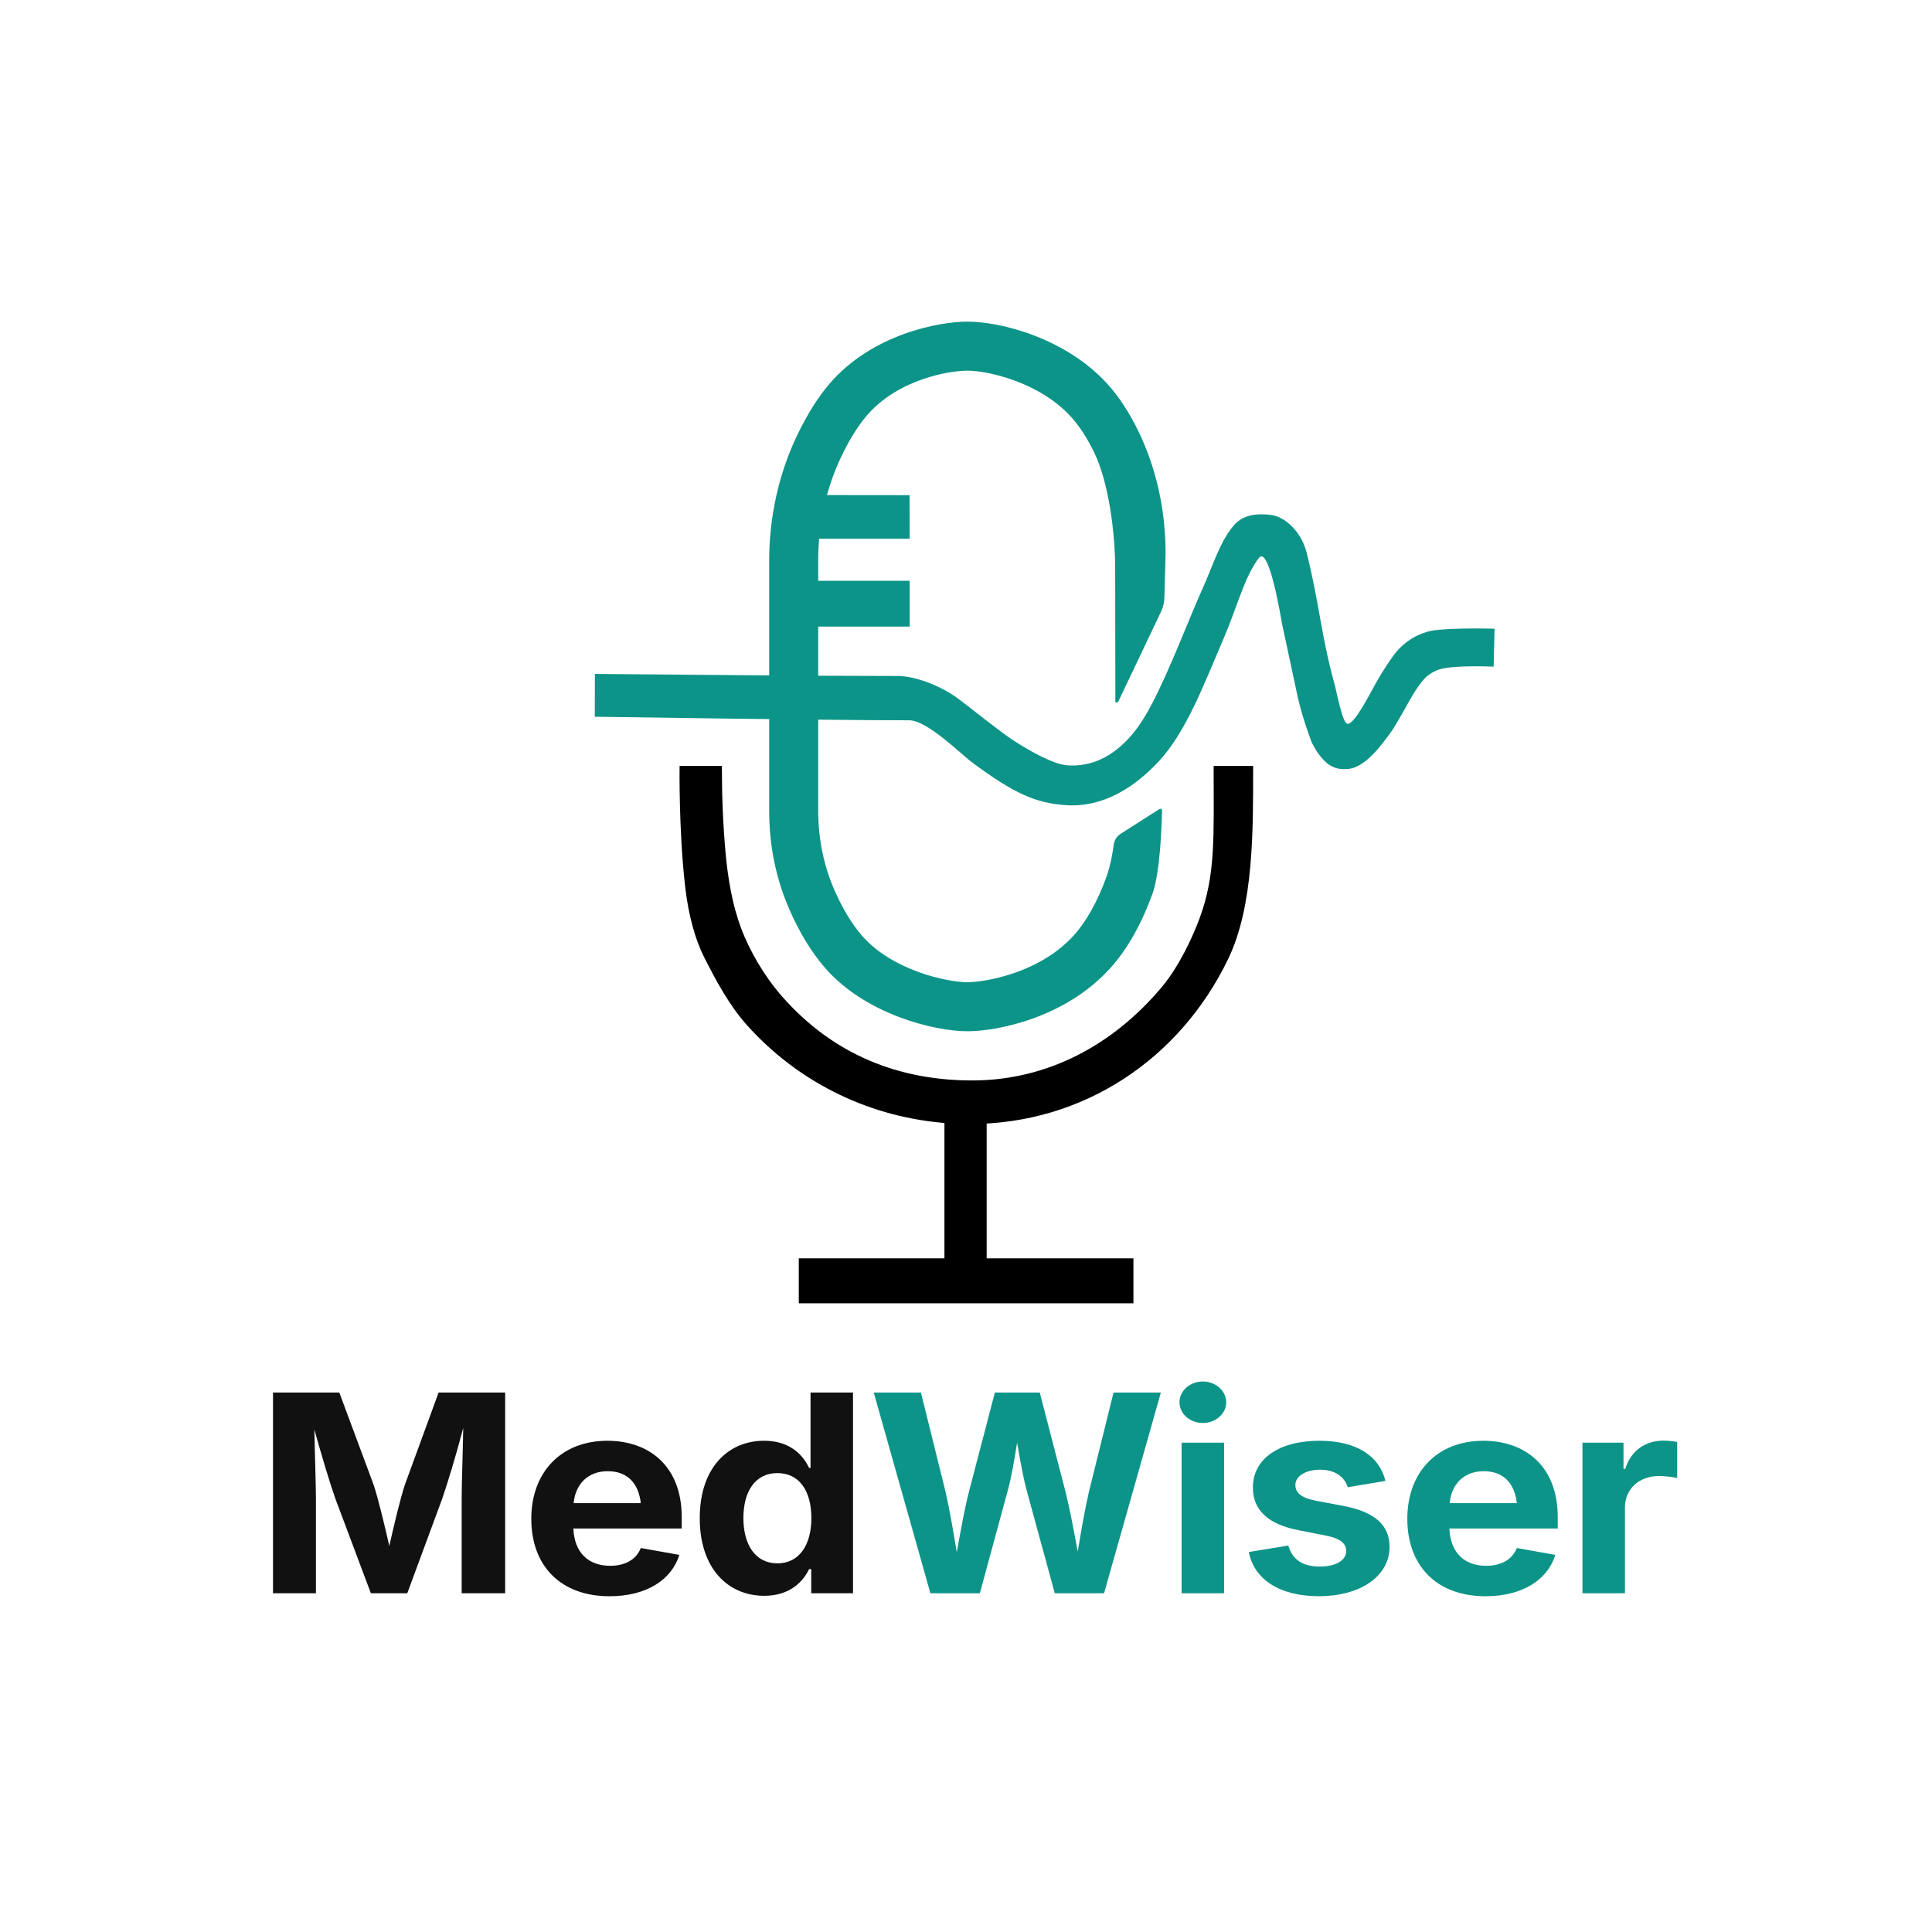
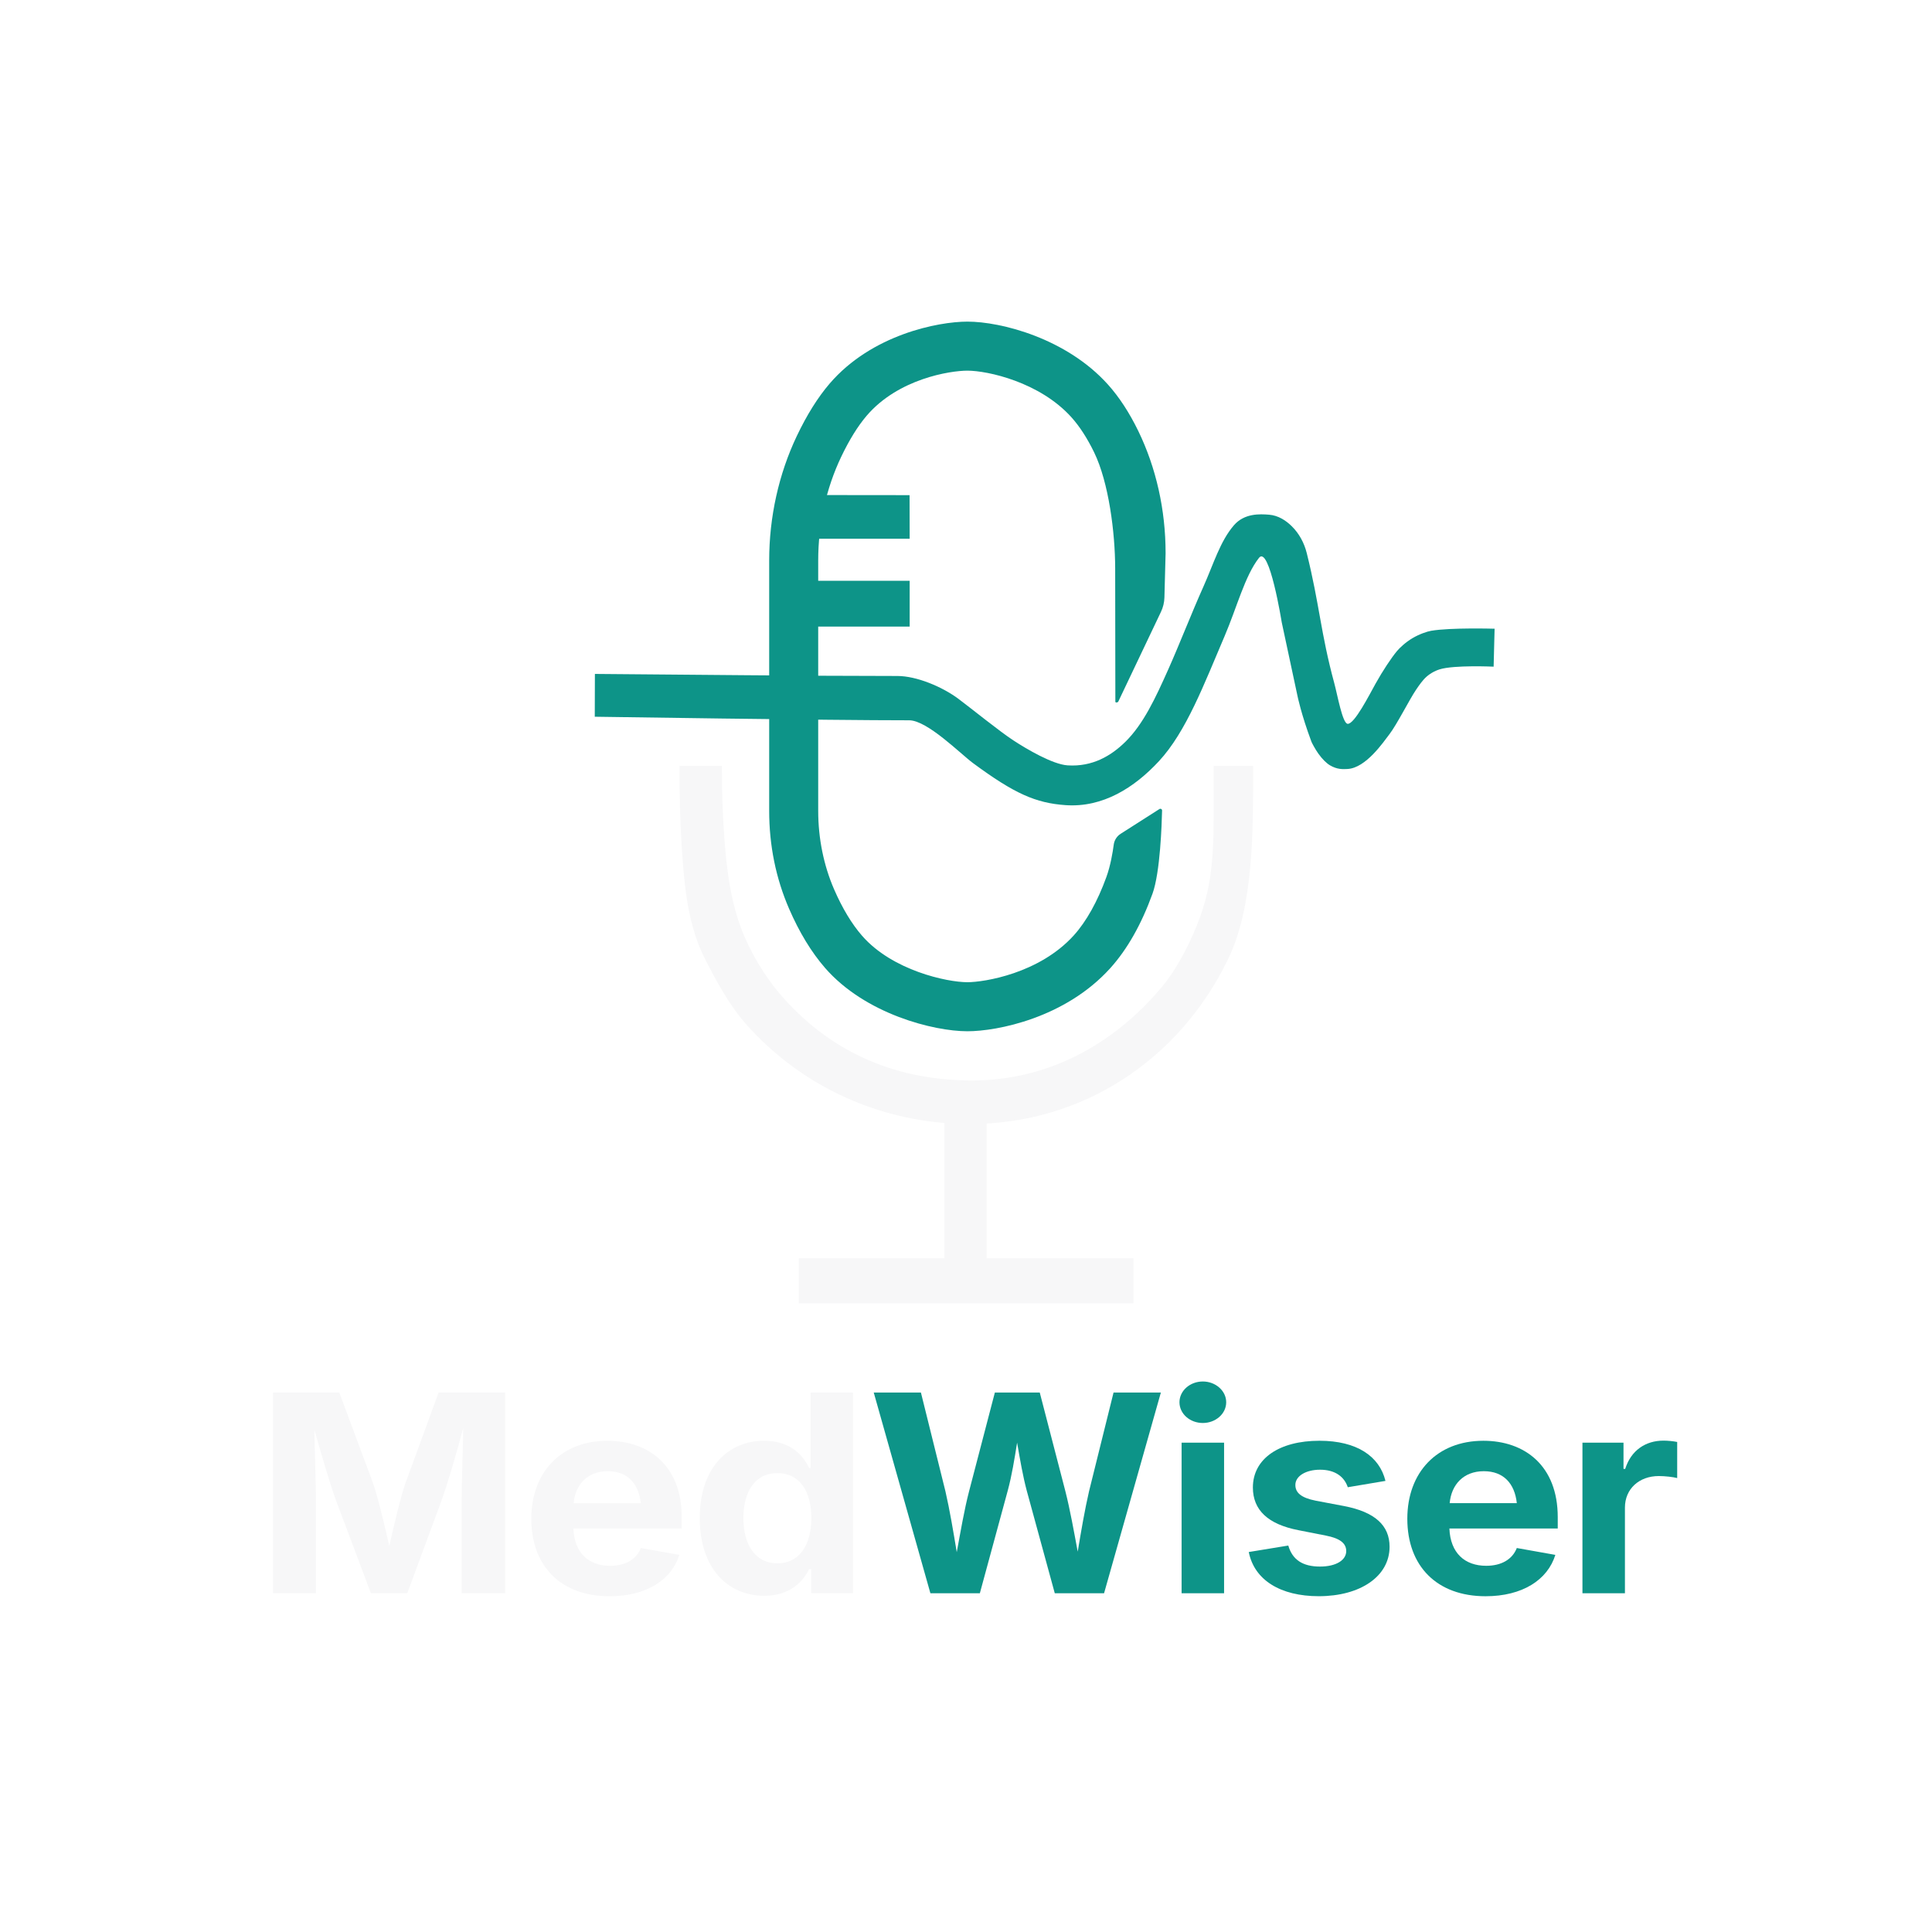
<svg xmlns="http://www.w3.org/2000/svg" version="1.1" x="0px" y="0px" width="1080px" height="1080px" viewBox="0 0 1080 1080" style="enable-background:new 0 0 1080 1080;" xml:space="preserve">
  <style type="text/css">
	.st0{fill:none;}
	.st1{display:none;fill:none;}
- 	.st2{fill:#111111;}
+ 	.st2{fill:#F7F7F8;}
	.st3{fill:#0D9488;}
</style>
  <g id="Layer_3">
</g>
  <g id="Layer_4">
</g>
  <g id="Layer_7">
</g>
  <g id="Layer_5">
</g>
  <g id="Layer_6">
    <g>
      <path class="st2" d="M152.62,778.44h37.06l19.16,51.51c2.38,7.08,6.02,22.06,8.79,34.26c2.69-12.12,6.33-27.11,8.71-34.26    l18.84-51.51h37.21v112.2h-24.31V837.7c0-8.43,0.63-25.3,0.87-39.46c-3.96,15.14-8.95,31.48-11.72,39.46l-19.56,52.94h-20.35    l-19.87-52.94c-2.77-7.76-7.52-23.49-11.72-38.55c0.24,13.63,0.87,30.12,0.87,38.55v52.94h-23.99V778.44z" />
      <path class="st2" d="M297,849c0-25.98,16.63-43.6,42.52-43.6c23.12,0,41.57,13.93,41.57,42.7v6.33h-60.57    c0.55,13.78,8.63,20.86,20.59,20.86c8.31,0,14.57-3.46,17.1-9.94l21.54,3.84c-4.35,14.01-18.45,23.12-39.03,23.12    C313.62,892.29,297,875.58,297,849z M358.2,840.26c-1.19-10.99-7.44-17.85-18.45-17.85c-11.32,0-18.13,7.46-19.08,17.85H358.2z" />
      <path class="st2" d="M391.17,848.69c0-28.77,16.31-43.3,35.95-43.3c15.04,0,22.01,8.51,25.18,15.21h0.79v-42.17h23.75v112.2    h-23.36v-13.48h-1.19c-3.25,6.78-10.61,14.91-25.02,14.91C406.85,892.07,391.17,876.71,391.17,848.69z M453.56,848.62    c0-15.29-6.81-25.15-19-25.15c-12.51,0-19,10.39-19,25.15c0,14.83,6.65,25.3,19,25.3C446.67,873.92,453.56,863.83,453.56,848.62z" />
      <path class="st3" d="M488.43,778.44h26.37l13.7,55.2c2.38,10.32,4.43,22.52,6.33,34.04c2.14-11.52,4.2-23.72,6.89-34.04    l14.41-55.2h25.1l14.33,55.2c2.61,10.24,4.75,22.29,6.89,33.74c1.9-11.45,3.96-23.49,6.33-33.74l13.7-55.2h26.45l-31.75,112.2    h-27.55l-15.68-57.38c-2.14-8.06-3.72-17.17-5.38-26.81c-1.5,9.34-2.93,18.3-5.23,26.81l-15.6,57.38H520.1L488.43,778.44z" />
      <path class="st3" d="M659.33,783.86c0-6.4,5.86-11.6,13.06-11.6c7.13,0,13.06,5.2,13.06,11.6c0,6.48-5.94,11.6-13.06,11.6    C665.19,795.46,659.33,790.33,659.33,783.86z M660.52,806.45h23.75v84.19h-23.75V806.45z" />
      <path class="st3" d="M698.07,867.59l22.09-3.62c2.3,7.91,8,11.75,17.74,11.75c9.03,0,14.65-3.61,14.65-8.66    c0-4.44-3.64-7.15-11.4-8.66l-15.28-3.01c-17.1-3.31-25.5-11.3-25.5-23.87c0-16.19,14.81-26.13,37.21-26.13    c20.98,0,33.57,8.74,36.9,22.44l-21.06,3.54c-1.9-5.72-6.89-9.79-15.52-9.79c-7.76,0-13.78,3.46-13.78,8.51    c0,4.22,3.01,7.15,11.4,8.81l15.92,3.01c17.1,3.31,25.34,10.77,25.34,22.74c0,16.57-16.39,27.64-39.59,27.64    C715.81,892.29,701.16,883.26,698.07,867.59z" />
      <path class="st3" d="M786.7,849c0-25.98,16.63-43.6,42.52-43.6c23.12,0,41.57,13.93,41.57,42.7v6.33h-60.57    c0.55,13.78,8.63,20.86,20.59,20.86c8.31,0,14.57-3.46,17.1-9.94l21.54,3.84c-4.35,14.01-18.45,23.12-39.04,23.12    C803.33,892.29,786.7,875.58,786.7,849z M847.91,840.26c-1.19-10.99-7.44-17.85-18.45-17.85c-11.32,0-18.13,7.46-19.08,17.85    H847.91z" />
      <path class="st3" d="M884.59,806.45h22.96v14.68h0.95c3.25-10.39,11.4-15.81,21.38-15.81c2.45,0,5.54,0.3,7.68,0.75v20.18    c-2.14-0.6-6.81-1.13-10.29-1.13c-10.93,0-18.92,7.15-18.92,17.62v47.89h-23.75V806.45z" />
    </g>
    <g>
      <g>
-         <g>
-           <path d="M403.53,428.17c0,17.35,0.68,33.14,2.04,48.28c1.36,15.14,3.92,29.61,8.67,42.32c4.9,13.09,13.23,26.89,21.54,36.62      c26.01,30.48,61.62,48.59,107.68,48.59c42.07,0,78.84-19.85,105.97-52.18c9.45-11.26,17.17-27.62,21.22-38.66      c9.01-24.57,7.78-45.37,7.78-84.98h22.08c0,36.01,0.43,78.21-14.06,108.14c-26.93,55.62-80.72,92.04-144.34,92.04      c-5.3,0-10.53-0.24-15.69-0.72c-42.98-3.96-81.31-23.77-108.91-54.6c-9.8-10.95-17.25-24.79-24.07-38.3      c-4.58-9.07-8.5-22.53-10.36-38.46c-3.74-32.07-3.18-68.1-3.18-68.1H403.53z" />
-           <polygon points="527.95,703.42 527.95,626.93 551.55,626.93 551.55,703.42 633.59,703.42 633.59,728.55 446.53,728.55       446.53,703.42     " />
-         </g>
+         <path class="st2" d="M403.53,428.17c0,17.35,0.68,33.14,2.04,48.28c1.36,15.14,3.92,29.61,8.67,42.32     c4.9,13.09,13.23,26.89,21.54,36.62c26.01,30.48,61.62,48.59,107.68,48.59c42.07,0,78.84-19.85,105.97-52.18     c9.45-11.26,17.17-27.62,21.22-38.66c9.01-24.57,7.78-45.37,7.78-84.98h22.08c0,36.01,0.43,78.21-14.06,108.14     c-26.93,55.62-80.72,92.04-144.34,92.04c-5.3,0-10.53-0.24-15.69-0.72c-42.98-3.96-81.31-23.77-108.91-54.6     c-9.8-10.95-17.25-24.79-24.07-38.3c-4.58-9.07-8.5-22.53-10.36-38.46c-3.74-32.07-3.18-68.1-3.18-68.1H403.53z" />
+         <polygon class="st2" points="527.95,703.42 527.95,626.93 551.55,626.93 551.55,703.42 633.59,703.42 633.59,728.55      446.53,728.55 446.53,703.42    " />
      </g>
-       <path class="st3" d="M540.78,576.48c-18.85,0-57.12-9.61-79.57-35.41c-7.62-8.76-14.39-19.88-20.1-33.05    c-7.39-17.03-11.13-35.43-11.13-54.69V313.3c0-24.29,5.35-48.36,15.47-69.63c5.59-11.74,11.74-21.56,18.29-29.2    c23.52-27.43,60.68-34.68,77.04-34.68c18.88,0,55.38,9.36,78.56,35.16c6.27,6.97,11.97,15.71,16.97,25.98    c9.98,20.54,15.26,44.09,15.26,68.11l0,0.36l-0.65,24.59c-0.07,2.8-0.74,5.55-1.95,8.07l-23.82,50.09    c-0.31,0.65-1.68,0.8-1.66,0.07l-0.1-74.6c-0.03-19.83-3.59-47.93-11.74-64.7c-3.87-7.97-8.15-14.58-12.71-19.65    c-17.7-19.69-46.83-26.07-58.17-26.07c-9.65,0-38.57,4.51-56.23,25.11c-4.97,5.8-9.8,13.59-14.35,23.14    c-8.38,17.61-12.81,37.61-12.81,57.85v140.03c0,15.27,3.07,30.41,8.87,43.78c4.6,10.59,9.86,19.33,15.63,25.96    c16.93,19.45,47.54,25.99,58.9,25.99c9.3,0,40.2-4.82,59.52-26.22c6.97-7.72,13.26-18.99,18.18-32.59    c2.3-6.36,3.53-13.72,4.11-18.1c0.33-2.5,1.75-4.71,3.87-6.06l21.67-13.83c0.65-0.42,1.5,0.06,1.48,0.83    c-0.17,7.27-1.02,34.52-5.35,46.48c-6.2,17.15-14.15,31.16-23.61,41.64C595.47,569.11,557.39,576.48,540.78,576.48z" />
-       <path class="st3" d="M332.55,376.73l-0.07,23.93c0,0,131.88,2.02,175.76,1.99c10.13-0.01,28.81,18.86,35.71,23.95    c23.11,17.06,35,22.3,51.71,23.48c20.85,1.47,38.48-9.81,52.17-24.55c15.38-16.56,25.44-43.59,36.7-69.86    c6.89-16.09,11.36-33.74,19.23-43.8c5.78-7.4,12.73,35.98,12.73,35.98l8.8,41.11c0,0,2.05,10.26,7.83,25.71    c0.22,0.59,2.02,4.04,3.83,6.59c2.21,3.12,4.63,5.45,6.5,6.55c4.04,2.38,7.2,2.2,9.84,2.06c10.31-0.56,20.09-15.14,23.34-19.34    c4.25-5.5,11.24-19.5,15-25.02c1.72-2.51,3.62-5.32,5.88-7.29c2.57-2.24,5.5-3.51,7.18-4.03c8.13-2.55,30.26-1.52,30.26-1.52    l0.54-21.21c0,0-24.54-0.72-35.44,1.15c-2.4,0.41-6.76,1.92-10.54,4.17s-6.97,5.25-8.54,7.11c-3.16,3.75-8.02,11.1-12.02,18.27    c-3.4,6.09-11.88,22.86-15.64,22.46c-2.88-0.31-5.67-16.21-7.45-22.75c-7.65-28.22-8.24-44.08-15.38-72.7    c-1.41-5.66-4.24-10.94-8.4-15.03c-3.22-3.17-7.5-6.01-12.67-6.42c-5.11-0.41-13.79-0.88-19.65,5.92    c-7.7,8.91-11.38,21.62-17,34.18c-6.9,15.43-13.38,32.25-19.75,46.51c-7.11,15.91-13.85,30.46-23.97,40.4    c-7.87,7.73-18.33,14.03-32.26,13.11c-8.41-0.56-22.91-9.12-30.32-13.97c-7.72-5.05-23.01-17.46-30.63-23.17    c-9.16-6.85-23.54-12.82-34.15-12.82C448.49,377.87,386.27,377.13,332.55,376.73z" />
-       <polyline class="st3" points="460.72,276.74 455.83,301.17 508.51,301.17 508.45,276.79   " />
-       <polyline class="st3" points="455.12,324.67 454,350.28 508.51,350.28 508.51,324.67   " />
    </g>
+     <path class="st3" d="M540.78,576.48c-18.85,0-57.12-9.61-79.57-35.41c-7.62-8.76-14.39-19.88-20.1-33.05   c-7.39-17.03-11.13-35.43-11.13-54.69V313.3c0-24.29,5.35-48.36,15.47-69.63c5.59-11.74,11.74-21.56,18.29-29.2   c23.52-27.43,60.68-34.68,77.04-34.68c18.88,0,55.38,9.36,78.56,35.16c6.27,6.97,11.97,15.71,16.97,25.98   c9.98,20.54,15.26,44.09,15.26,68.11l0,0.36l-0.65,24.59c-0.07,2.8-0.74,5.55-1.95,8.07l-23.82,50.09   c-0.31,0.65-1.68,0.8-1.66,0.07l-0.1-74.6c-0.03-19.83-3.59-47.93-11.74-64.7c-3.87-7.97-8.15-14.58-12.71-19.65   c-17.7-19.69-46.83-26.07-58.17-26.07c-9.65,0-38.57,4.51-56.23,25.11c-4.97,5.8-9.8,13.59-14.35,23.14   c-8.38,17.61-12.81,37.61-12.81,57.85v140.03c0,15.27,3.07,30.41,8.87,43.78c4.6,10.59,9.86,19.33,15.63,25.96   c16.93,19.45,47.54,25.99,58.9,25.99c9.3,0,40.2-4.82,59.52-26.22c6.97-7.72,13.26-18.99,18.18-32.59   c2.3-6.36,3.53-13.72,4.11-18.1c0.33-2.5,1.75-4.71,3.87-6.06l21.67-13.83c0.65-0.42,1.5,0.06,1.48,0.83   c-0.17,7.27-1.02,34.52-5.35,46.48c-6.2,17.15-14.15,31.16-23.61,41.64C595.47,569.11,557.39,576.48,540.78,576.48z" />
+     <path class="st3" d="M332.55,376.73l-0.07,23.93c0,0,131.88,2.02,175.76,1.99c10.13-0.01,28.81,18.86,35.71,23.95   c23.11,17.06,35,22.3,51.71,23.48c20.85,1.47,38.48-9.81,52.17-24.55c15.38-16.56,25.44-43.59,36.7-69.86   c6.89-16.09,11.36-33.74,19.23-43.8c5.78-7.4,12.73,35.98,12.73,35.98l8.8,41.11c0,0,2.05,10.26,7.83,25.71   c0.22,0.59,2.02,4.04,3.83,6.59c2.21,3.12,4.63,5.45,6.5,6.55c4.04,2.38,7.2,2.2,9.84,2.06c10.31-0.56,20.09-15.14,23.34-19.34   c4.25-5.5,11.24-19.5,15-25.02c1.72-2.51,3.62-5.32,5.88-7.29c2.57-2.24,5.5-3.51,7.18-4.03c8.13-2.55,30.26-1.52,30.26-1.52   l0.54-21.21c0,0-24.54-0.72-35.44,1.15c-2.4,0.41-6.76,1.92-10.54,4.17s-6.97,5.25-8.54,7.11c-3.16,3.75-8.02,11.1-12.02,18.27   c-3.4,6.09-11.88,22.86-15.64,22.46c-2.88-0.31-5.67-16.21-7.45-22.75c-7.65-28.22-8.24-44.08-15.38-72.7   c-1.41-5.66-4.24-10.94-8.4-15.03c-3.22-3.17-7.5-6.01-12.67-6.42c-5.11-0.41-13.79-0.88-19.65,5.92   c-7.7,8.91-11.38,21.62-17,34.18c-6.9,15.43-13.38,32.25-19.75,46.51c-7.11,15.91-13.85,30.46-23.97,40.4   c-7.87,7.73-18.33,14.03-32.26,13.11c-8.41-0.56-22.91-9.12-30.32-13.97c-7.72-5.05-23.01-17.46-30.63-23.17   c-9.16-6.85-23.54-12.82-34.15-12.82C448.49,377.87,386.27,377.13,332.55,376.73z" />
+     <polyline class="st3" points="460.72,276.74 455.83,301.17 508.51,301.17 508.45,276.79  " />
+     <polyline class="st3" points="455.12,324.67 454,350.28 508.51,350.28 508.51,324.67  " />
  </g>
</svg>
